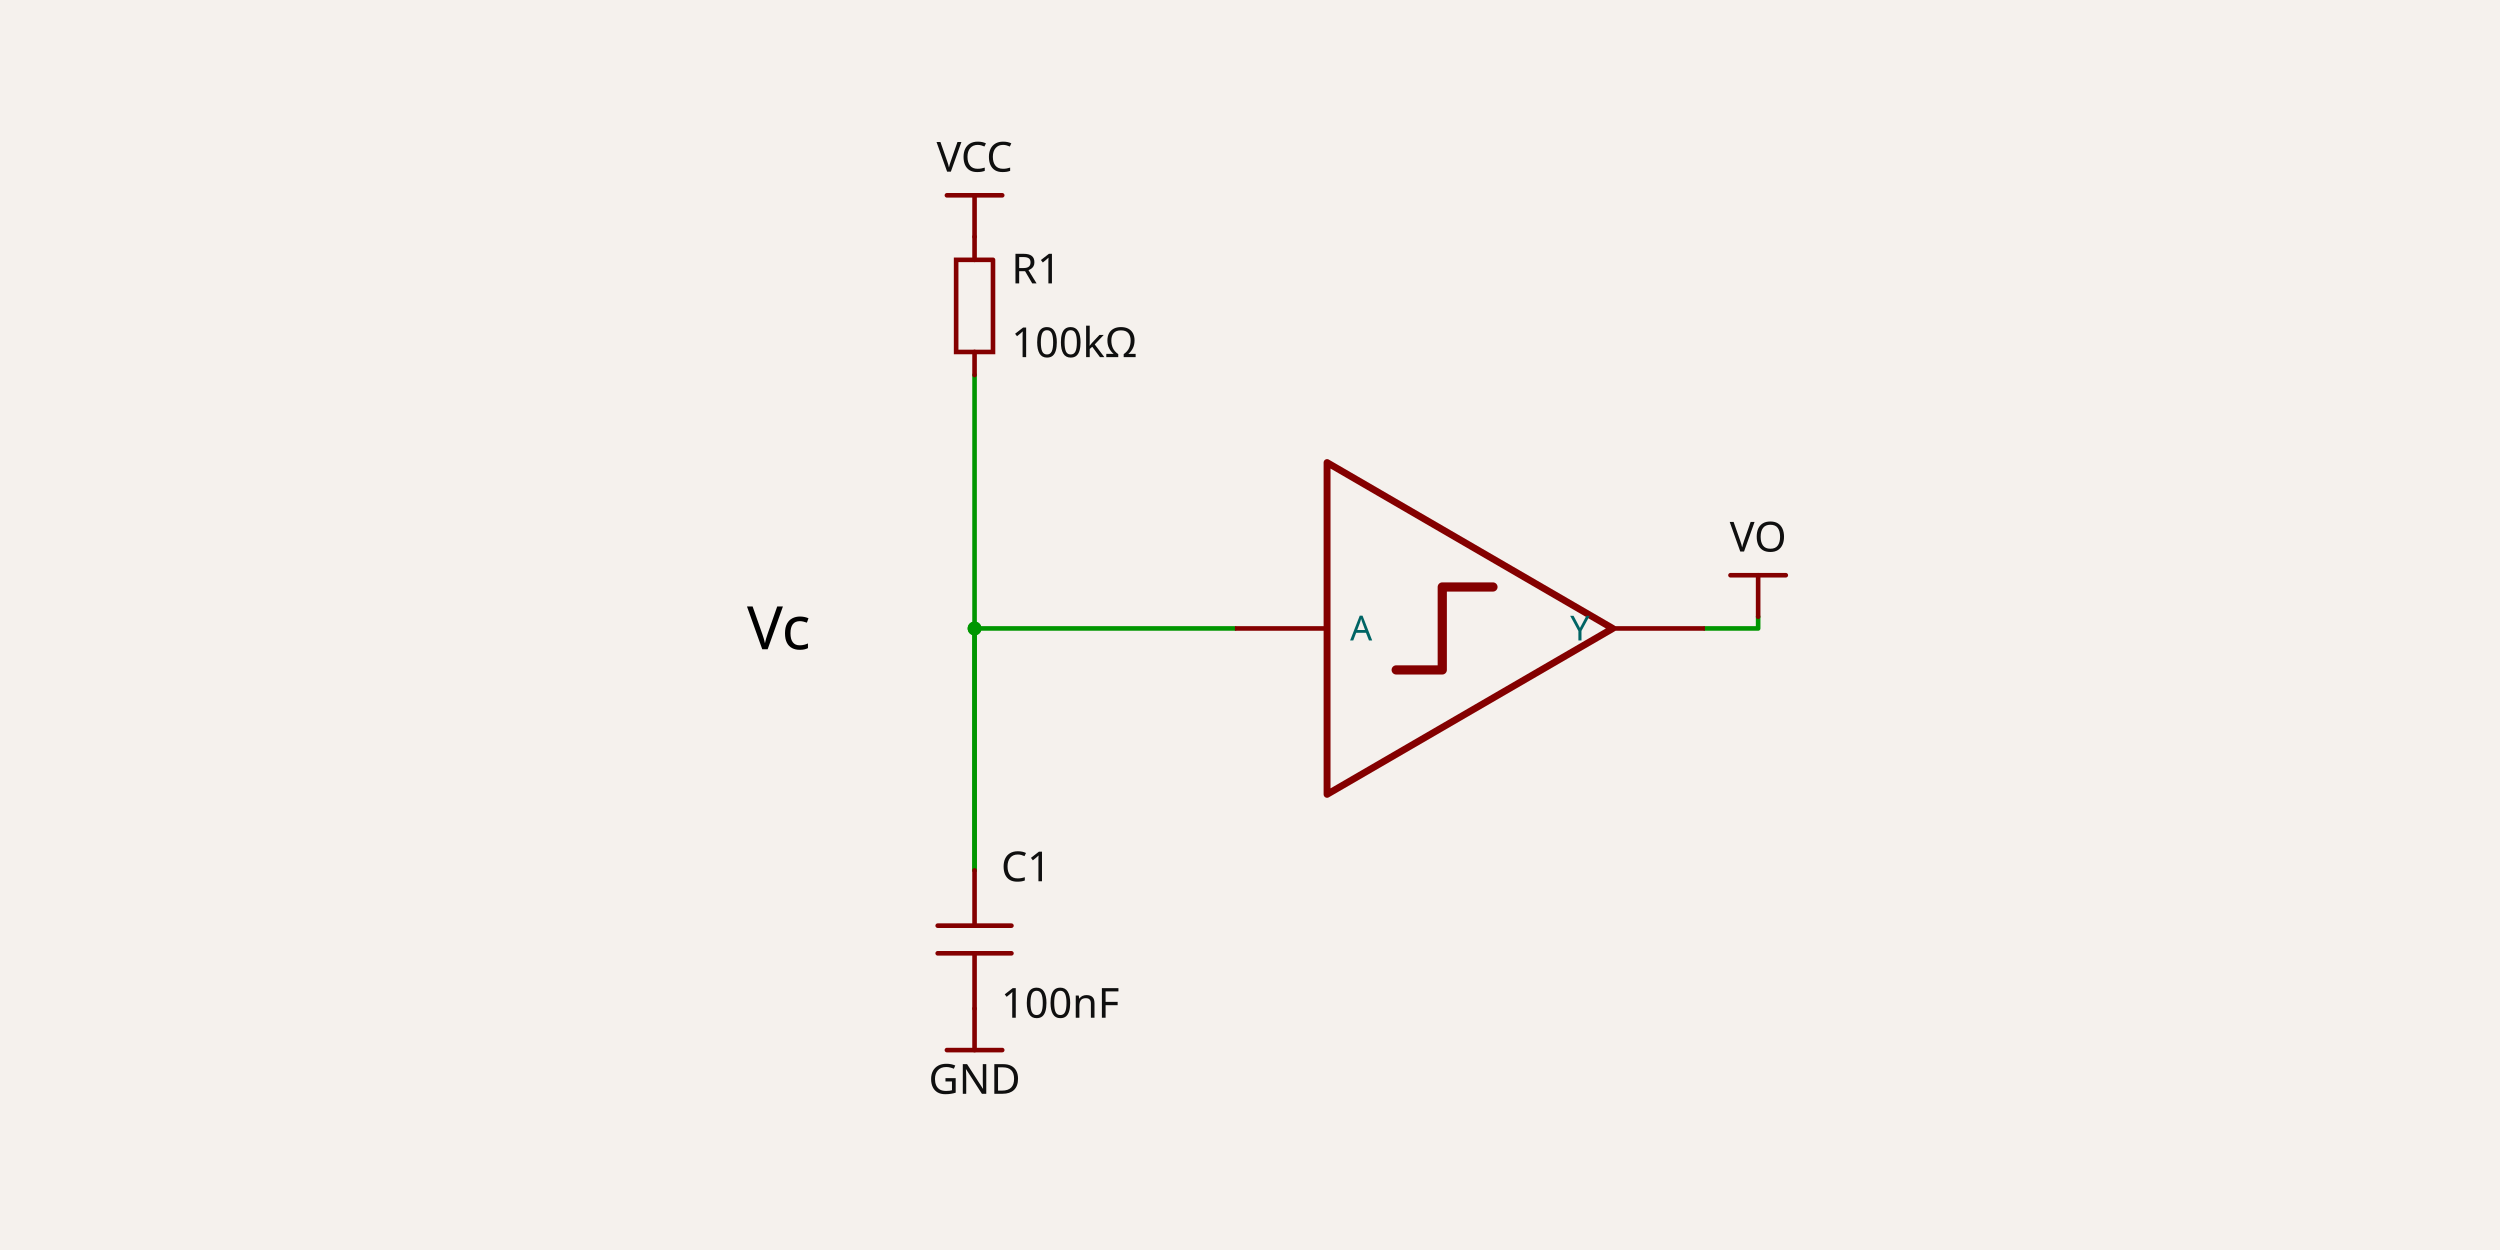
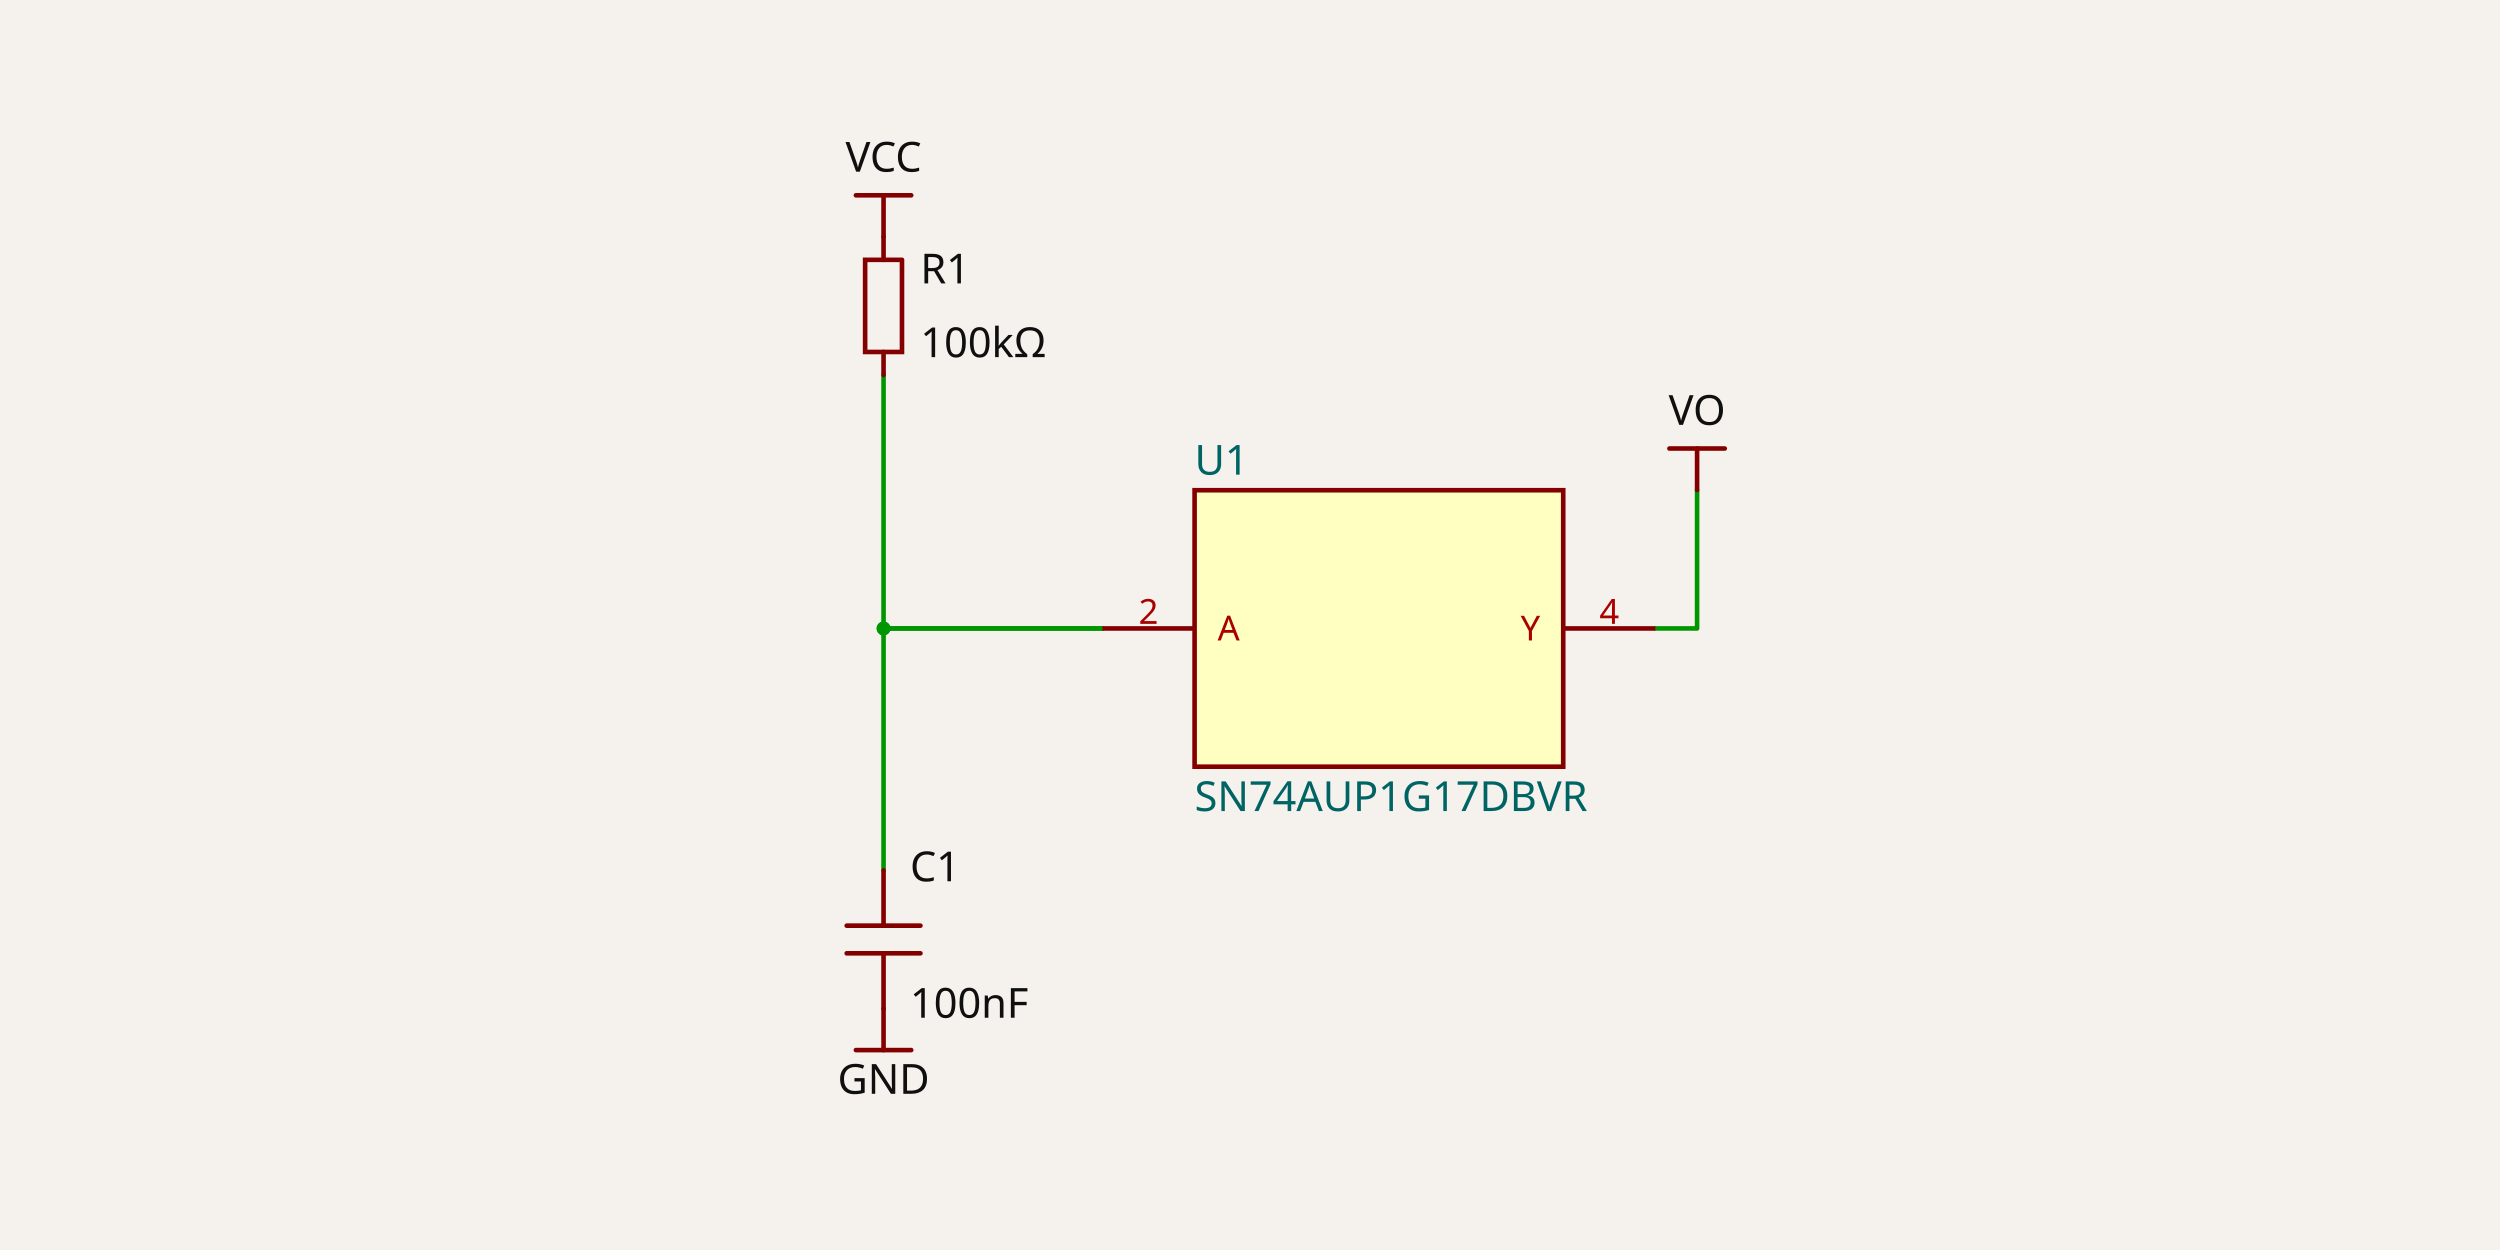
- <svg xmlns="http://www.w3.org/2000/svg" class="tscircuit-schematic" width="1200" height="600" style="background-color: rgb(245, 241, 237)" data-real-to-screen-transform="matrix(110.5895652601,0,0,-110.5895652601,594.9681747807,301.6588434789)">
+ <svg xmlns="http://www.w3.org/2000/svg" class="tscircuit-schematic" width="1200" height="600" style="background-color: rgb(245, 241, 237)" data-real-to-screen-transform="matrix(110.5895652601,0,0,-110.5895652601,551.2852965029,301.6588434789)">
  <style>
              .boundary { fill: rgb(245, 241, 237); }
              .schematic-boundary { fill: none; stroke: #fff; }
              .component { fill: none; stroke: rgb(132, 0, 0); }
              .chip { fill: rgb(255, 255, 194); stroke: rgb(132, 0, 0); }
              .component-pin { fill: none; stroke: rgb(132, 0, 0); }
              .text { font-family: sans-serif; fill: rgb(0, 150, 0); }
              .pin-number { fill: rgb(169, 0, 0); }
              .port-label { fill: rgb(0, 100, 100); }
              .component-name { fill: rgb(0, 100, 100); }
              
            </style>
  <rect class="boundary" x="0" y="0" width="1200" height="600" />
  <g class="trace sch-trace" data-layer="base" data-circuit-json-type="schematic_trace" data-schematic-trace-id="schematic_trace_0" data-subcircuit-connectivity-map-key="unnamedsubcircuitsubcircuit_source_group_0_connectivity_net0">
-     <path d="M 467.79 417.778 L 467.79 408.931 L 467.79 301.659 L 592.756 301.659" class="trace-invisible-hover-outline sch-trace-hitbox" stroke="rgb(0, 150, 0)" fill="none" stroke-width="17.694px" stroke-linecap="round" opacity="0" stroke-linejoin="round" />
-     <path class="sch-trace-path" d="M 467.79 417.778 L 467.79 408.931 L 467.79 301.659 L 592.756 301.659" stroke="rgb(0, 150, 0)" fill="none" stroke-width="2.212px" stroke-linecap="round" stroke-linejoin="round" />
+     <path d="M 424.107 417.778 L 424.107 408.931 L 424.107 301.659 L 529.167 301.659" class="trace-invisible-hover-outline sch-trace-hitbox" stroke="rgb(0, 150, 0)" fill="none" stroke-width="17.694px" stroke-linecap="round" opacity="0" stroke-linejoin="round" />
+     <path class="sch-trace-path" d="M 424.107 417.778 L 424.107 408.931 L 424.107 301.659 L 529.167 301.659" stroke="rgb(0, 150, 0)" fill="none" stroke-width="2.212px" stroke-linecap="round" stroke-linejoin="round" />
  </g>
  <g class="trace sch-trace" data-layer="base" data-circuit-json-type="schematic_trace" data-schematic-trace-id="schematic_trace_1" data-subcircuit-connectivity-map-key="unnamedsubcircuitsubcircuit_source_group_0_connectivity_net0">
-     <path d="M 467.79 180.01 L 467.79 408.931 L 467.79 417.778" class="trace-invisible-hover-outline sch-trace-hitbox" stroke="rgb(0, 150, 0)" fill="none" stroke-width="17.694px" stroke-linecap="round" opacity="0" stroke-linejoin="round" />
-     <path class="sch-trace-path" d="M 467.79 180.01 L 467.79 408.931 L 467.79 417.778" stroke="rgb(0, 150, 0)" fill="none" stroke-width="2.212px" stroke-linecap="round" stroke-linejoin="round" />
+     <path d="M 424.107 180.01 L 424.107 301.659 L 529.167 301.659" class="trace-invisible-hover-outline sch-trace-hitbox" stroke="rgb(0, 150, 0)" fill="none" stroke-width="17.694px" stroke-linecap="round" opacity="0" stroke-linejoin="round" />
+     <path class="sch-trace-path" d="M 424.107 180.01 L 424.107 301.659 L 529.167 301.659" stroke="rgb(0, 150, 0)" fill="none" stroke-width="2.212px" stroke-linecap="round" stroke-linejoin="round" />
  </g>
  <g class="trace sch-trace" data-layer="base" data-circuit-json-type="schematic_trace" data-schematic-trace-id="schematic_trace_2" data-subcircuit-connectivity-map-key="unnamedsubcircuitsubcircuit_source_group_0_connectivity_net3">
-     <path d="M 818.359 301.659 L 843.905 301.659 L 843.905 296.019" class="trace-invisible-hover-outline sch-trace-hitbox" stroke="rgb(0, 150, 0)" fill="none" stroke-width="17.694px" stroke-linecap="round" opacity="0" stroke-linejoin="round" />
-     <path class="sch-trace-path" d="M 818.359 301.659 L 843.905 301.659 L 843.905 296.019" stroke="rgb(0, 150, 0)" fill="none" stroke-width="2.212px" stroke-linecap="round" stroke-linejoin="round" />
+     <path d="M 794.582 301.659 L 814.599 301.659 L 814.599 235.195" class="trace-invisible-hover-outline sch-trace-hitbox" stroke="rgb(0, 150, 0)" fill="none" stroke-width="17.694px" stroke-linecap="round" opacity="0" stroke-linejoin="round" />
+     <path class="sch-trace-path" d="M 794.582 301.659 L 814.599 301.659 L 814.599 235.195" stroke="rgb(0, 150, 0)" fill="none" stroke-width="2.212px" stroke-linecap="round" stroke-linejoin="round" />
  </g>
  <g class="trace-overlays sch-trace-overlays" data-layer="overlay" data-circuit-json-type="schematic_trace" data-schematic-trace-id="schematic_trace_0" data-subcircuit-connectivity-map-key="unnamedsubcircuitsubcircuit_source_group_0_connectivity_net0">
-     <circle cx="467.79" cy="301.659" r="3.318" class="trace-junction sch-trace-junction" fill="rgb(0, 150, 0)" />
+     <circle cx="424.107" cy="301.659" r="3.318" class="trace-junction sch-trace-junction" fill="rgb(0, 150, 0)" />
  </g>
  <g class="trace-overlays sch-trace-overlays" data-layer="overlay" data-circuit-json-type="schematic_trace" data-schematic-trace-id="schematic_trace_1" data-subcircuit-connectivity-map-key="unnamedsubcircuitsubcircuit_source_group_0_connectivity_net0">
-     <circle cx="467.79" cy="301.659" r="3.318" class="trace-junction sch-trace-junction" fill="rgb(0, 150, 0)" />
+     <circle cx="424.107" cy="301.659" r="3.318" class="trace-junction sch-trace-junction" fill="rgb(0, 150, 0)" />
  </g>
  <g class="trace-overlays sch-trace-overlays" data-layer="overlay" data-circuit-json-type="schematic_trace" data-schematic-trace-id="schematic_trace_2" data-subcircuit-connectivity-map-key="unnamedsubcircuitsubcircuit_source_group_0_connectivity_net3" />
  <g class="sch-component" data-circuit-json-type="schematic_component" data-schematic-component-id="schematic_component_0">
-     <line class="sch-line" x1="592.756" y1="301.659" x2="636.992" y2="301.659" stroke="rgba(132, 0, 0)" stroke-width="2.212" data-schematic-line-id="schematic_line_0" data-schematic-component-id="schematic_component_0" />
-     <line class="sch-line" x1="818.359" y1="301.659" x2="774.123" y2="301.659" stroke="rgba(132, 0, 0)" stroke-width="2.212" data-schematic-line-id="schematic_line_1" data-schematic-component-id="schematic_component_0" />
-     <path class="sch-path" d="M 636.992 222.034 L 636.992 381.283 L 774.123 301.659 L 636.992 222.034" stroke="#840000" stroke-width="3.318" fill="none" stroke-linecap="round" stroke-linejoin="round" data-schematic-component-id="schematic_component_0" />
-     <path class="sch-path" d="M 670.169 321.565 L 692.287 321.565 L 692.287 281.753 L 716.617 281.753" stroke="#840000" stroke-width="4.424" fill="none" stroke-linecap="round" stroke-linejoin="round" data-schematic-component-id="schematic_component_0" />
-     <text class="port-label sch-pin-label" x="648.051" y="301.659" style="font-family: sans-serif;" fill="rgb(0, 100, 100)" text-anchor="start" dominant-baseline="middle" font-size="16.588px" transform="">A</text>
-     <text class="port-label sch-pin-label" x="763.064" y="301.659" style="font-family: sans-serif;" fill="rgb(0, 100, 100)" text-anchor="end" dominant-baseline="middle" font-size="16.588px" transform="">Y</text>
+     <rect class="component chip sch-component-body" x="573.403" y="235.305" width="176.943" height="132.707" stroke-width="2.212px" fill="rgb(255, 255, 194)" stroke="rgb(132, 0, 0)" />
+     <rect class="component-overlay sch-component-overlay" x="573.403" y="235.305" width="176.943" height="132.707" fill="transparent" />
+     <text class="sch-text" x="573.403" y="382.389" fill="#006464" text-anchor="start" dominant-baseline="middle" font-family="sans-serif" font-size="19.906px" transform="rotate(0, 573.4032, 382.3892)">SN74AUP1G17DBVR</text>
+     <text class="sch-text" x="573.403" y="220.928" fill="#006464" text-anchor="start" dominant-baseline="middle" font-family="sans-serif" font-size="19.906px" transform="rotate(0, 573.4032, 220.9285)">U1</text>
+     <line class="component-pin sch-component-pin sch-port-line" x1="573.403" y1="301.659" x2="529.167" y2="301.659" stroke-width="2.212px" />
+     <g class="sch-port" data-schematic-port-id="source_port_1">
+       <rect x="526.956" y="299.447" width="4.424" height="4.424" opacity="0" />
+     </g>
+     <text class="pin-number sch-pin-number" x="551.285" y="299.447" style="font-family: sans-serif;" fill="rgb(169, 0, 0)" text-anchor="middle" dominant-baseline="auto" font-size="16.588px" transform="">2</text>
+     <text class="pin-number sch-pin-label" x="584.462" y="301.659" style="font-family: sans-serif;" fill="rgb(169, 0, 0)" text-anchor="start" dominant-baseline="middle" font-size="16.588px" transform="">A</text>
+     <line class="component-pin sch-component-pin sch-port-line" x1="750.347" y1="301.659" x2="794.582" y2="301.659" stroke-width="2.212px" />
+     <g class="sch-port" data-schematic-port-id="source_port_3">
+       <rect x="792.371" y="299.447" width="4.424" height="4.424" opacity="0" />
+     </g>
+     <text class="pin-number sch-pin-number" x="772.464" y="299.447" style="font-family: sans-serif;" fill="rgb(169, 0, 0)" text-anchor="middle" dominant-baseline="auto" font-size="16.588px" transform="">4</text>
+     <text class="pin-number sch-pin-label" x="739.288" y="301.659" style="font-family: sans-serif;" fill="rgb(169, 0, 0)" text-anchor="end" dominant-baseline="middle" font-size="16.588px" transform="">Y</text>
  </g>
  <g class="sch-component" data-circuit-json-type="schematic_component" data-schematic-component-id="schematic_component_1">
-     <rect class="component-overlay sch-component-overlay" x="458.945" y="113.657" width="17.69" height="66.354" fill="transparent" />
-     <path class="sch-component-symbol-path" d="M 467.79 113.657 L 467.79 124.718" stroke="rgb(132, 0, 0)" fill="none" stroke-width="2.212px" stroke-linecap="round" />
-     <path class="sch-component-symbol-path" d="M 467.79 168.949 L 467.79 180.01" stroke="rgb(132, 0, 0)" fill="none" stroke-width="2.212px" stroke-linecap="round" />
-     <path class="sch-component-symbol-path" d="M 476.635 124.718 L 476.635 168.949 L 458.945 168.949 L 458.945 124.718 L 476.635 124.718" stroke="rgb(132, 0, 0)" fill="none" stroke-width="2.212px" stroke-linecap="round" />
-     <text class="sch-component-name sch-component-text" x="485.485" y="129.139" stroke="rgb(245, 241, 237)" stroke-width="2.212px" paint-order="stroke" fill="rgb(15, 15, 15)" font-family="sans-serif" text-anchor="start" dominant-baseline="middle" font-size="19.906px">R1</text>
-     <text class="sch-component-text" x="485.485" y="164.528" fill="rgb(15, 15, 15)" font-family="sans-serif" text-anchor="start" dominant-baseline="middle" font-size="19.906px">100kΩ</text>
+     <rect class="component-overlay sch-component-overlay" x="415.262" y="113.657" width="17.69" height="66.354" fill="transparent" />
+     <path class="sch-component-symbol-path" d="M 424.107 113.657 L 424.107 124.718" stroke="rgb(132, 0, 0)" fill="none" stroke-width="2.212px" stroke-linecap="round" />
+     <path class="sch-component-symbol-path" d="M 424.107 168.949 L 424.107 180.01" stroke="rgb(132, 0, 0)" fill="none" stroke-width="2.212px" stroke-linecap="round" />
+     <path class="sch-component-symbol-path" d="M 432.952 124.718 L 432.952 168.949 L 415.262 168.949 L 415.262 124.718 L 432.952 124.718" stroke="rgb(132, 0, 0)" fill="none" stroke-width="2.212px" stroke-linecap="round" />
+     <text class="sch-component-name sch-component-text" x="441.802" y="129.139" stroke="rgb(245, 241, 237)" stroke-width="2.212px" paint-order="stroke" fill="rgb(15, 15, 15)" font-family="sans-serif" text-anchor="start" dominant-baseline="middle" font-size="19.906px">R1</text>
+     <text class="sch-component-text" x="441.802" y="164.528" fill="rgb(15, 15, 15)" font-family="sans-serif" text-anchor="start" dominant-baseline="middle" font-size="19.906px">100kΩ</text>
  </g>
  <g class="sch-component" data-circuit-json-type="schematic_component" data-schematic-component-id="schematic_component_2">
-     <rect class="component-overlay sch-component-overlay" x="450.094" y="417.778" width="35.393" height="66.354" fill="transparent" />
-     <path class="sch-component-symbol-path" d="M 467.79 484.132 L 467.79 457.59" stroke="rgb(132, 0, 0)" fill="none" stroke-width="2.212px" stroke-linecap="round" />
-     <path class="sch-component-symbol-path" d="M 467.79 444.319 L 467.79 417.778" stroke="rgb(132, 0, 0)" fill="none" stroke-width="2.212px" stroke-linecap="round" />
-     <path class="sch-component-symbol-path" d="M 485.487 457.59 L 450.094 457.59" stroke="rgb(132, 0, 0)" fill="none" stroke-width="2.212px" stroke-linecap="round" />
-     <path class="sch-component-symbol-path" d="M 485.487 444.319 L 450.094 444.319" stroke="rgb(132, 0, 0)" fill="none" stroke-width="2.212px" stroke-linecap="round" />
-     <text class="sch-component-name sch-component-text" x="480.508" y="428.837" stroke="rgb(245, 241, 237)" stroke-width="2.212px" paint-order="stroke" fill="rgb(15, 15, 15)" font-family="sans-serif" text-anchor="start" dominant-baseline="ideographic" font-size="19.906px">C1</text>
-     <text class="sch-component-text" x="480.508" y="473.073" fill="rgb(15, 15, 15)" font-family="sans-serif" text-anchor="start" dominant-baseline="hanging" font-size="19.906px">100nF</text>
-   </g>
-   <g class="schematic-port-hover sch-port-hover" data-schematic-port-id="source_port_0">
-     <circle cx="592.756" cy="301.659" r="4.424" fill="red" opacity="0" />
+     <rect class="component-overlay sch-component-overlay" x="406.411" y="417.778" width="35.393" height="66.354" fill="transparent" />
+     <path class="sch-component-symbol-path" d="M 424.107 484.132 L 424.107 457.59" stroke="rgb(132, 0, 0)" fill="none" stroke-width="2.212px" stroke-linecap="round" />
+     <path class="sch-component-symbol-path" d="M 424.107 444.319 L 424.107 417.778" stroke="rgb(132, 0, 0)" fill="none" stroke-width="2.212px" stroke-linecap="round" />
+     <path class="sch-component-symbol-path" d="M 441.804 457.59 L 406.411 457.59" stroke="rgb(132, 0, 0)" fill="none" stroke-width="2.212px" stroke-linecap="round" />
+     <path class="sch-component-symbol-path" d="M 441.804 444.319 L 406.411 444.319" stroke="rgb(132, 0, 0)" fill="none" stroke-width="2.212px" stroke-linecap="round" />
+     <text class="sch-component-name sch-component-text" x="436.825" y="428.837" stroke="rgb(245, 241, 237)" stroke-width="2.212px" paint-order="stroke" fill="rgb(15, 15, 15)" font-family="sans-serif" text-anchor="start" dominant-baseline="ideographic" font-size="19.906px">C1</text>
+     <text class="sch-component-text" x="436.825" y="473.073" fill="rgb(15, 15, 15)" font-family="sans-serif" text-anchor="start" dominant-baseline="hanging" font-size="19.906px">100nF</text>
  </g>
  <g class="schematic-port-hover sch-port-hover" data-schematic-port-id="source_port_1">
-     <circle cx="818.359" cy="301.659" r="4.424" fill="red" opacity="0" />
+     <circle cx="529.167" cy="301.659" r="4.424" fill="red" opacity="0" />
  </g>
  <g class="schematic-port-hover sch-port-hover" data-schematic-port-id="source_port_3">
-     <circle cx="705.558" cy="423.307" r="4.424" fill="red" opacity="0" />
-   </g>
-   <g class="schematic-port-hover sch-port-hover" data-schematic-port-id="source_port_4">
-     <circle cx="705.558" cy="180.01" r="4.424" fill="red" opacity="0" />
+     <circle cx="794.582" cy="301.659" r="4.424" fill="red" opacity="0" />
  </g>
  <g class="schematic-port-hover sch-port-hover" data-schematic-port-id="source_port_5">
-     <circle cx="467.79" cy="113.657" r="4.424" fill="red" opacity="0" />
+     <circle cx="424.107" cy="113.657" r="4.424" fill="red" opacity="0" />
  </g>
  <g class="schematic-port-hover sch-port-hover" data-schematic-port-id="source_port_6">
-     <circle cx="467.79" cy="180.01" r="4.424" fill="red" opacity="0" />
+     <circle cx="424.107" cy="180.01" r="4.424" fill="red" opacity="0" />
  </g>
  <g class="schematic-port-hover sch-port-hover" data-schematic-port-id="source_port_7">
-     <circle cx="467.79" cy="417.778" r="4.424" fill="red" opacity="0" />
+     <circle cx="424.107" cy="417.778" r="4.424" fill="red" opacity="0" />
  </g>
  <g class="schematic-port-hover sch-port-hover" data-schematic-port-id="source_port_8">
-     <circle cx="467.79" cy="484.132" r="4.424" fill="red" opacity="0" />
+     <circle cx="424.107" cy="484.132" r="4.424" fill="red" opacity="0" />
  </g>
-   <rect class="component-overlay sch-component-overlay sch-net-label-overlay" data-circuit-json-type="schematic_net_label" data-schematic-net-label-id="schematic_net_label_0" x="830.635" y="276.113" width="26.541" height="19.906" fill="transparent" />
-   <path class="sch-net-label-symbol-path" data-circuit-json-type="schematic_net_label" data-schematic-net-label-id="schematic_net_label_0" d="M 857.176 276.113 L 830.635 276.113" stroke="rgb(132, 0, 0)" fill="none" stroke-width="2.212px" stroke-linecap="round" />
-   <path class="sch-net-label-symbol-path" data-circuit-json-type="schematic_net_label" data-schematic-net-label-id="schematic_net_label_0" d="M 843.905 276.113 L 843.905 296.019" stroke="rgb(132, 0, 0)" fill="none" stroke-width="2.212px" stroke-linecap="round" />
-   <text class="sch-net-label-symbol-text" data-circuit-json-type="schematic_net_label" data-schematic-net-label-id="schematic_net_label_0" x="843.905" y="270.583" fill="rgb(15, 15, 15)" font-family="sans-serif" text-anchor="middle" dominant-baseline="ideographic" font-size="19.906px">VO</text>
-   <rect class="component-overlay sch-component-overlay sch-net-label-overlay" data-circuit-json-type="schematic_net_label" data-schematic-net-label-id="schematic_net_label_1" x="454.519" y="93.75" width="26.541" height="19.906" fill="transparent" />
-   <path class="sch-net-label-symbol-path" data-circuit-json-type="schematic_net_label" data-schematic-net-label-id="schematic_net_label_1" d="M 481.061 93.75 L 454.519 93.75" stroke="rgb(132, 0, 0)" fill="none" stroke-width="2.212px" stroke-linecap="round" />
-   <path class="sch-net-label-symbol-path" data-circuit-json-type="schematic_net_label" data-schematic-net-label-id="schematic_net_label_1" d="M 467.79 93.75 L 467.79 113.657" stroke="rgb(132, 0, 0)" fill="none" stroke-width="2.212px" stroke-linecap="round" />
-   <text class="sch-net-label-symbol-text" data-circuit-json-type="schematic_net_label" data-schematic-net-label-id="schematic_net_label_1" x="467.79" y="88.221" fill="rgb(15, 15, 15)" font-family="sans-serif" text-anchor="middle" dominant-baseline="ideographic" font-size="19.906px">VCC</text>
-   <rect class="component-overlay sch-component-overlay sch-net-label-overlay" data-circuit-json-type="schematic_net_label" data-schematic-net-label-id="schematic_net_label_2" x="454.519" y="484.132" width="26.541" height="19.906" fill="transparent" />
-   <path class="sch-net-label-symbol-path" data-circuit-json-type="schematic_net_label" data-schematic-net-label-id="schematic_net_label_2" d="M 454.519 504.038 L 481.061 504.038" stroke="rgb(132, 0, 0)" fill="none" stroke-width="2.212px" stroke-linecap="round" />
-   <path class="sch-net-label-symbol-path" data-circuit-json-type="schematic_net_label" data-schematic-net-label-id="schematic_net_label_2" d="M 467.79 504.038 L 467.79 484.132" stroke="rgb(132, 0, 0)" fill="none" stroke-width="2.212px" stroke-linecap="round" />
-   <text class="sch-net-label-symbol-text" data-circuit-json-type="schematic_net_label" data-schematic-net-label-id="schematic_net_label_2" x="467.79" y="509.567" fill="rgb(15, 15, 15)" font-family="sans-serif" text-anchor="middle" dominant-baseline="hanging" font-size="19.906px">GND</text>
-   <text class="sch-text" x="373.789" y="301.659" fill="#000000" text-anchor="middle" dominant-baseline="middle" font-family="sans-serif" font-size="28.753px" transform="rotate(0, 373.789, 301.6588)">Vc</text>
+   <rect class="component-overlay sch-component-overlay sch-net-label-overlay" data-circuit-json-type="schematic_net_label" data-schematic-net-label-id="schematic_net_label_0" x="801.328" y="215.288" width="26.541" height="19.906" fill="transparent" />
+   <path class="sch-net-label-symbol-path" data-circuit-json-type="schematic_net_label" data-schematic-net-label-id="schematic_net_label_0" d="M 827.87 215.288 L 801.328 215.288" stroke="rgb(132, 0, 0)" fill="none" stroke-width="2.212px" stroke-linecap="round" />
+   <path class="sch-net-label-symbol-path" data-circuit-json-type="schematic_net_label" data-schematic-net-label-id="schematic_net_label_0" d="M 814.599 215.288 L 814.599 235.195" stroke="rgb(132, 0, 0)" fill="none" stroke-width="2.212px" stroke-linecap="round" />
+   <text class="sch-net-label-symbol-text" data-circuit-json-type="schematic_net_label" data-schematic-net-label-id="schematic_net_label_0" x="814.599" y="209.759" fill="rgb(15, 15, 15)" font-family="sans-serif" text-anchor="middle" dominant-baseline="ideographic" font-size="19.906px">VO</text>
+   <rect class="component-overlay sch-component-overlay sch-net-label-overlay" data-circuit-json-type="schematic_net_label" data-schematic-net-label-id="schematic_net_label_1" x="410.837" y="93.75" width="26.541" height="19.906" fill="transparent" />
+   <path class="sch-net-label-symbol-path" data-circuit-json-type="schematic_net_label" data-schematic-net-label-id="schematic_net_label_1" d="M 437.378 93.75 L 410.837 93.75" stroke="rgb(132, 0, 0)" fill="none" stroke-width="2.212px" stroke-linecap="round" />
+   <path class="sch-net-label-symbol-path" data-circuit-json-type="schematic_net_label" data-schematic-net-label-id="schematic_net_label_1" d="M 424.107 93.75 L 424.107 113.657" stroke="rgb(132, 0, 0)" fill="none" stroke-width="2.212px" stroke-linecap="round" />
+   <text class="sch-net-label-symbol-text" data-circuit-json-type="schematic_net_label" data-schematic-net-label-id="schematic_net_label_1" x="424.107" y="88.221" fill="rgb(15, 15, 15)" font-family="sans-serif" text-anchor="middle" dominant-baseline="ideographic" font-size="19.906px">VCC</text>
+   <rect class="component-overlay sch-component-overlay sch-net-label-overlay" data-circuit-json-type="schematic_net_label" data-schematic-net-label-id="schematic_net_label_2" x="410.837" y="484.132" width="26.541" height="19.906" fill="transparent" />
+   <path class="sch-net-label-symbol-path" data-circuit-json-type="schematic_net_label" data-schematic-net-label-id="schematic_net_label_2" d="M 410.837 504.038 L 437.378 504.038" stroke="rgb(132, 0, 0)" fill="none" stroke-width="2.212px" stroke-linecap="round" />
+   <path class="sch-net-label-symbol-path" data-circuit-json-type="schematic_net_label" data-schematic-net-label-id="schematic_net_label_2" d="M 424.107 504.038 L 424.107 484.132" stroke="rgb(132, 0, 0)" fill="none" stroke-width="2.212px" stroke-linecap="round" />
+   <text class="sch-net-label-symbol-text" data-circuit-json-type="schematic_net_label" data-schematic-net-label-id="schematic_net_label_2" x="424.107" y="509.567" fill="rgb(15, 15, 15)" font-family="sans-serif" text-anchor="middle" dominant-baseline="hanging" font-size="19.906px">GND</text>
</svg>
